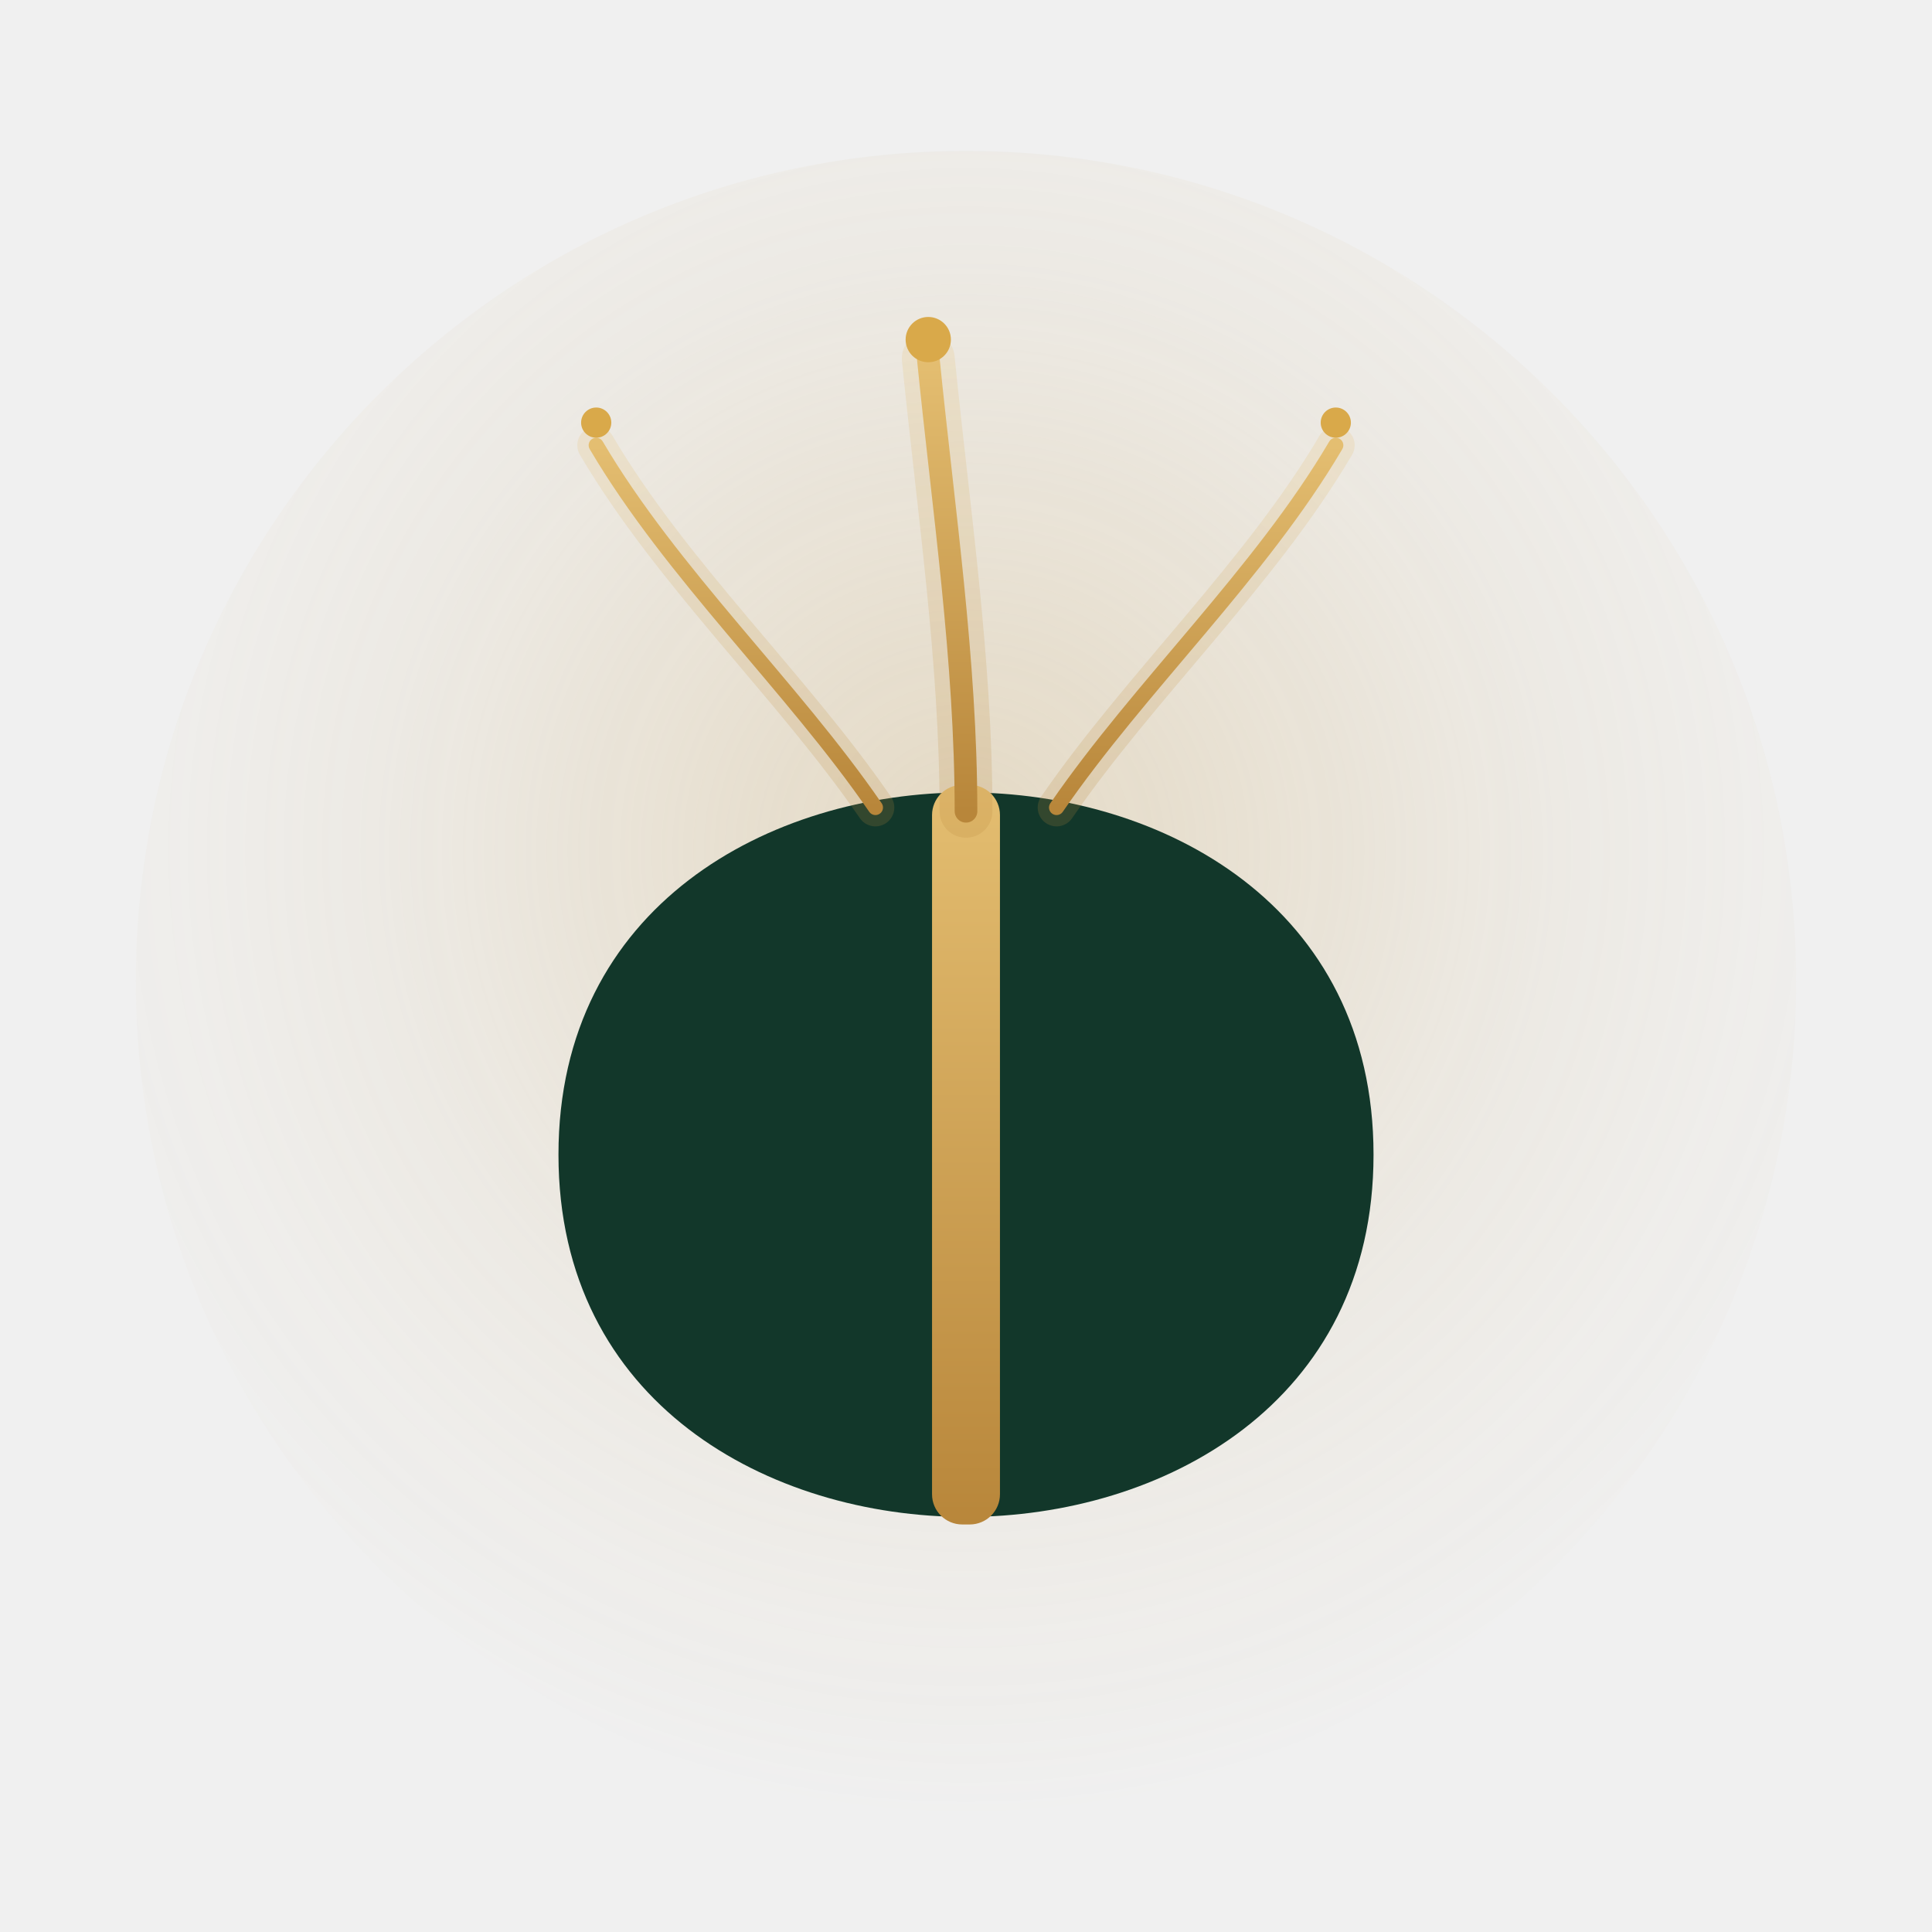
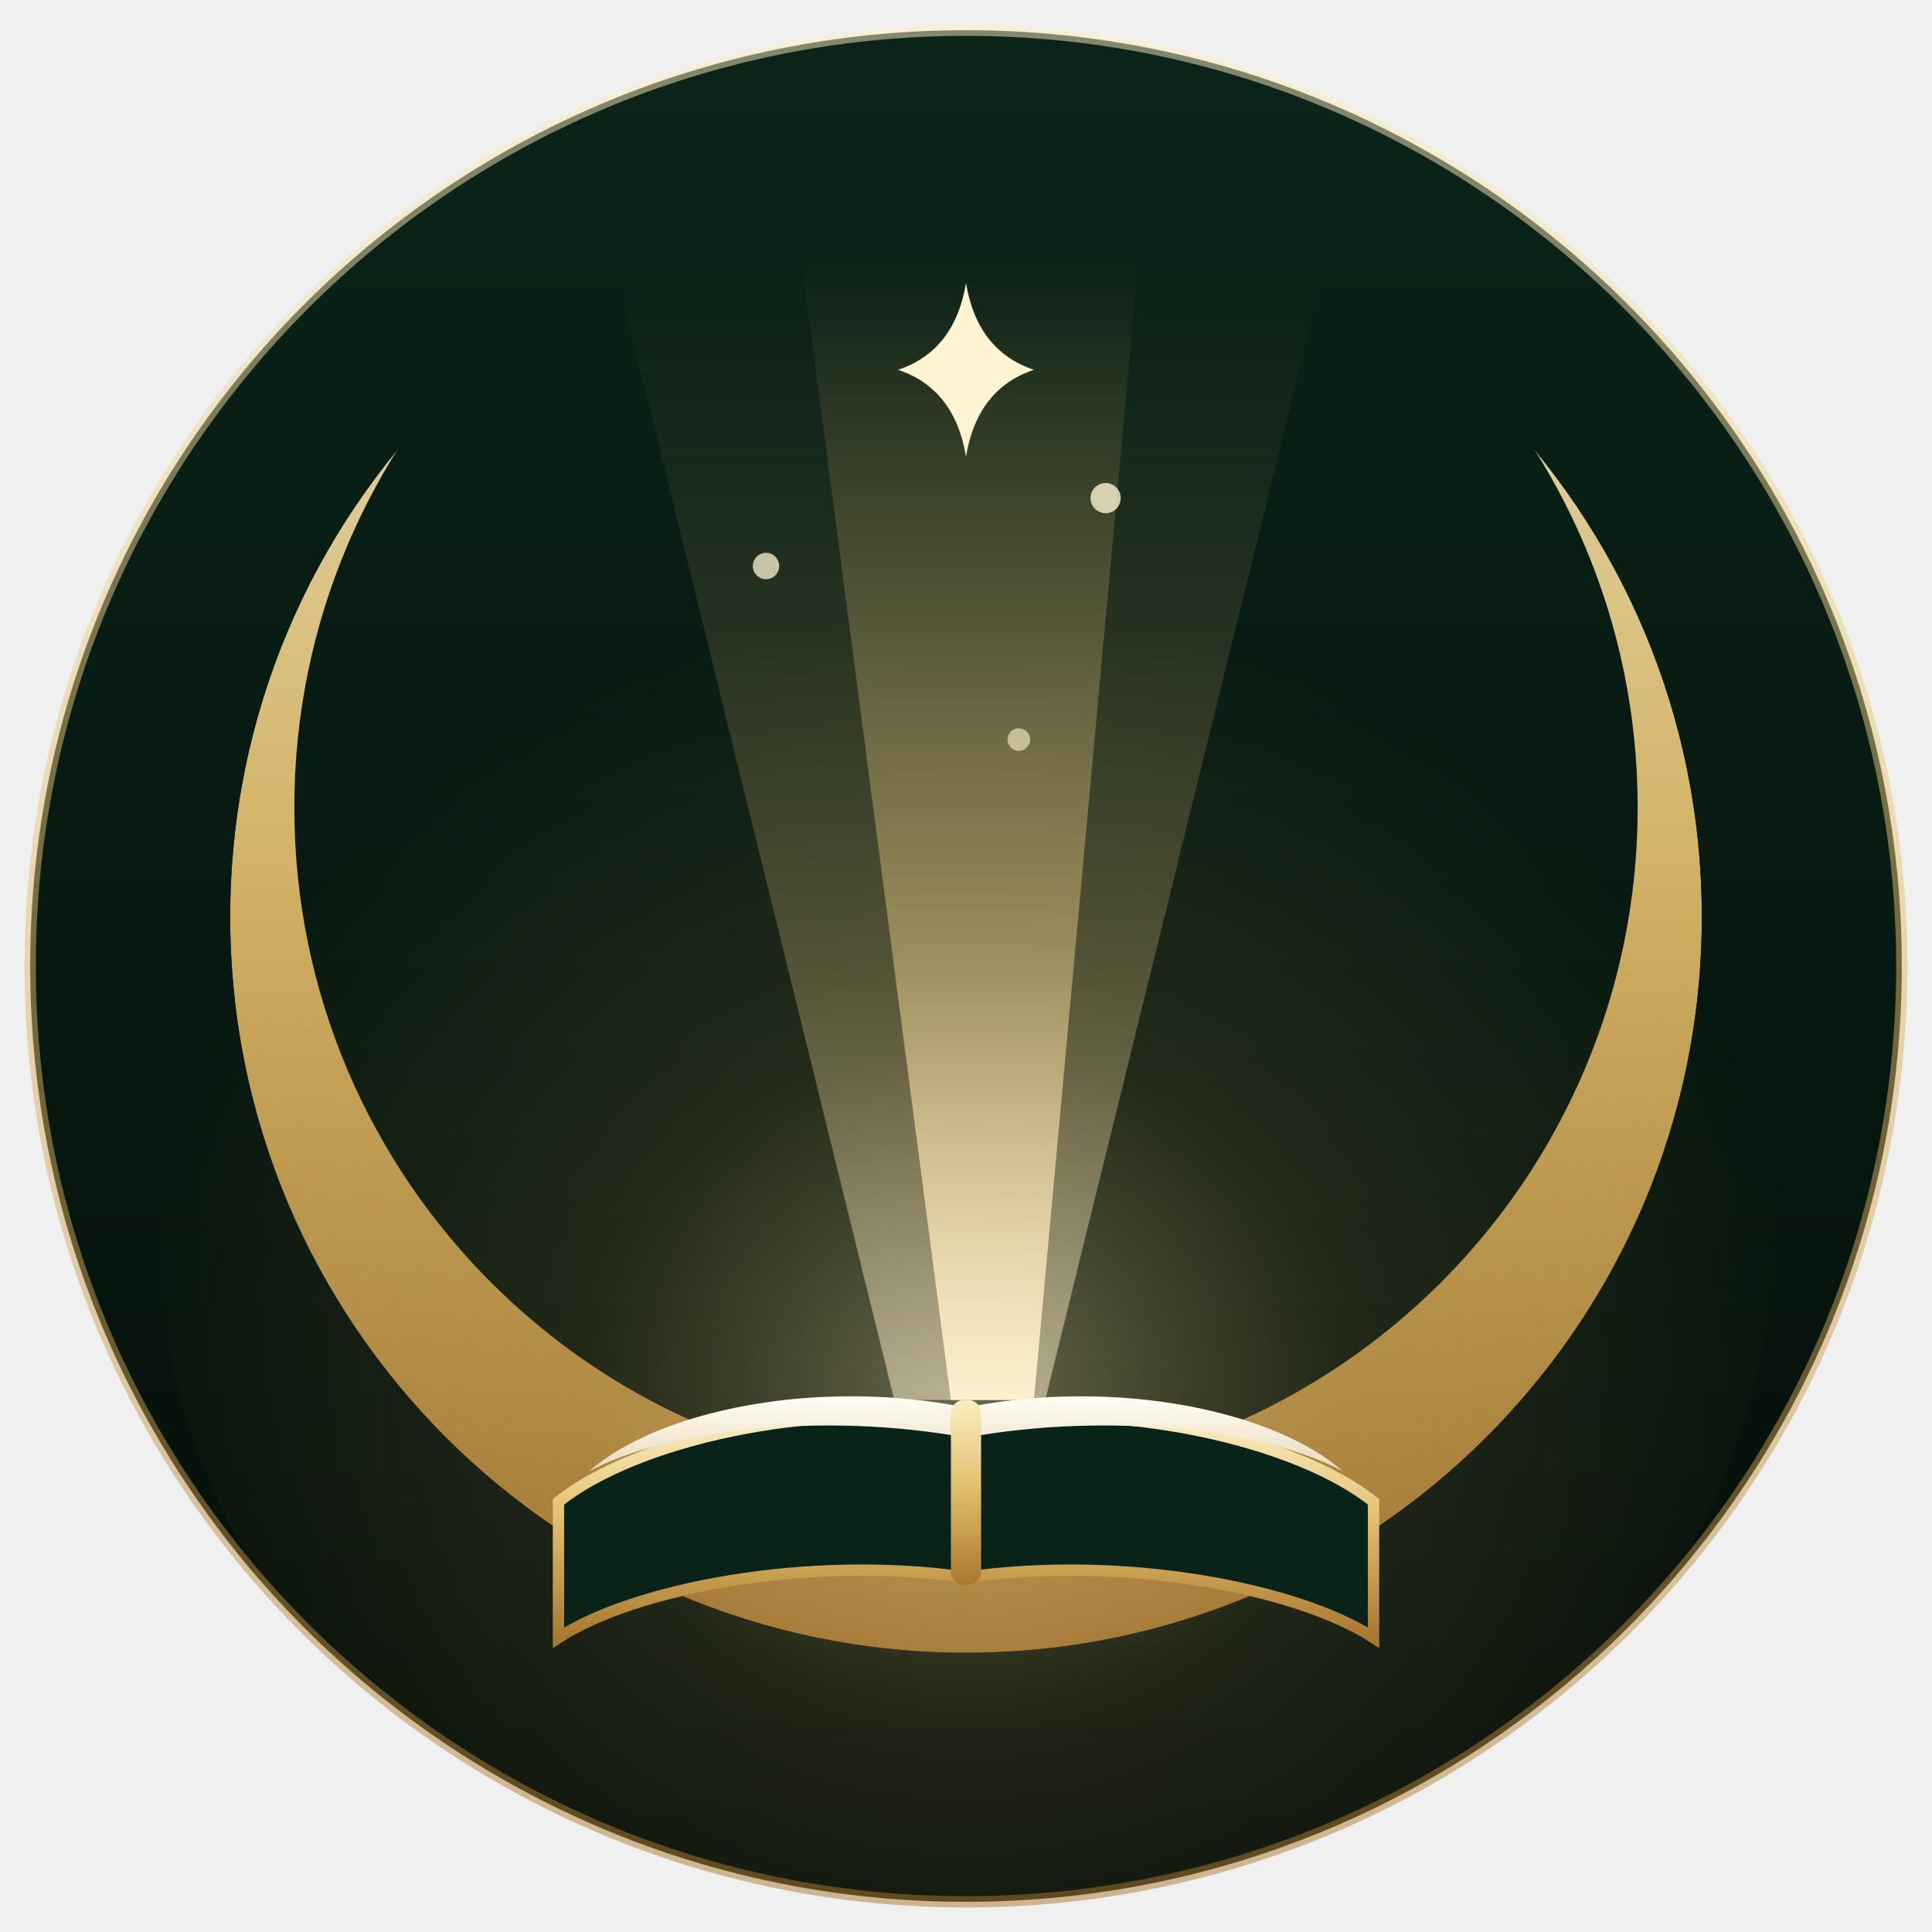
<svg xmlns="http://www.w3.org/2000/svg" width="512" height="512" viewBox="0 0 512 512">
  <defs>
-     <radialGradient id="splashHalo" cx="50%" cy="42%" r="60%">
-       <stop offset="0" stop-color="#C8A45D" stop-opacity="0.30" />
-       <stop offset="60%" stop-color="#C8A45D" stop-opacity="0.08" />
+     <linearGradient id="sSky" x1="0.5" y1="0" x2="0.5" y2="1">
+       <stop offset="0" stop-color="#0B2419" />
+       <stop offset="1" stop-color="#040D08" />
+     </linearGradient>
+     <radialGradient id="sGlow" cx="50%" cy="62%" r="52%">
+       <stop offset="0" stop-color="#F6E1A8" stop-opacity="0.42" />
+       <stop offset="45%" stop-color="#C8A45D" stop-opacity="0.14" />
      <stop offset="100%" stop-color="#C8A45D" stop-opacity="0" />
    </radialGradient>
-     <linearGradient id="splashGold" x1="0" y1="0" x2="0" y2="1">
-       <stop offset="0" stop-color="#E4BE71" />
-       <stop offset="1" stop-color="#B8863A" />
+     <linearGradient id="sGold" x1="0" y1="0" x2="0" y2="1">
+       <stop offset="0" stop-color="#FBEEC4" />
+       <stop offset="0.45" stop-color="#E4C170" />
+       <stop offset="1" stop-color="#A9782F" />
    </linearGradient>
+     <linearGradient id="sBeam" x1="0.5" y1="1" x2="0.5" y2="0">
+       <stop offset="0" stop-color="#FFF4D2" stop-opacity="0.95" />
+       <stop offset="0.4" stop-color="#F0D08A" stop-opacity="0.45" />
+       <stop offset="1" stop-color="#E4C170" stop-opacity="0" />
+     </linearGradient>
+     <linearGradient id="sPage" x1="0" y1="0" x2="0" y2="1">
+       <stop offset="0" stop-color="#FFFDF4" />
+       <stop offset="1" stop-color="#E8DBBC" />
+     </linearGradient>
+     <clipPath id="sBadge">
+       <circle cx="256" cy="256" r="248" />
+     </clipPath>
+     <mask id="sCrescentMask">
+       <rect width="512" height="512" fill="#000" />
+       <circle cx="256" cy="243" r="195" fill="#fff" />
+       <circle cx="256" cy="214" r="178" fill="#000" />
+     </mask>
  </defs>
-   <ellipse cx="256" cy="260" rx="220" ry="220" fill="url(#splashHalo)" />
-   <path d="M256,210 C204,210 148,240 148,306 C148,372 204,402 256,402 Z" fill="#12372A" />
-   <path d="M256,210 C308,210 364,240 364,306 C364,372 308,402 256,402 Z" fill="#12372A" />
-   <rect x="247" y="208" width="18" height="196" rx="8" fill="url(#splashGold)" />
-   <g stroke="url(#splashGold)" stroke-linecap="round" fill="none">
-     <g opacity="0.2">
-       <path d="M256,215 C256,175 250,135 246,95" stroke-width="14" />
-       <path d="M232,214 C210,182 178,152 158,118" stroke-width="10" />
-       <path d="M280,214 C302,182 334,152 354,118" stroke-width="10" />
+   <g clip-path="url(#sBadge)">
+     <rect width="512" height="512" fill="url(#sSky)" />
+     <circle cx="256" cy="243" r="195" fill="url(#sGold)" mask="url(#sCrescentMask)" opacity="0.92" />
+     <ellipse cx="256" cy="320" rx="215" ry="200" fill="url(#sGlow)" />
+     <path d="M237,371 L277,371 L350,75 L164,75 Z" fill="url(#sBeam)" opacity="0.55" />
+     <path d="M252,371 L274,371 L302,66 L212,66 Z" fill="url(#sBeam)" />
+     <g fill="#FFF4D2">
+       <path d="M256,75 Q259,93 274,98 Q259,103 256,121 Q253,103 238,98 Q253,93 256,75 Z" />
+       <circle cx="203" cy="150" r="3.5" opacity="0.75" />
+       <circle cx="293" cy="132" r="4" opacity="0.8" />
+       <circle cx="270" cy="196" r="3" opacity="0.6" />
    </g>
-     <path d="M256,215 C256,175 250,135 246,95" stroke-width="6" />
-     <path d="M232,214 C210,182 178,152 158,118" stroke-width="4" />
-     <path d="M280,214 C302,182 334,152 354,118" stroke-width="4" />
+     <path d="M256,377 C214,371 168,382 148,398 L148,434 C168,421 214,412 256,418 Z" fill="#0A2318" stroke="url(#sGold)" stroke-width="3" />
+     <path d="M256,377 C298,371 344,382 364,398 L364,434 C344,421 298,412 256,418 Z" fill="#0A2318" stroke="url(#sGold)" stroke-width="3" />
+     <path d="M256,373 C216,365 174,374 156,390 C176,379 218,374 256,381 Z" fill="url(#sPage)" />
+     <path d="M256,373 C296,365 338,374 356,390 C336,379 294,374 256,381 Z" fill="url(#sPage)" />
+     <rect x="252" y="371" width="8" height="49" rx="3.5" fill="url(#sGold)" />
  </g>
-   <g fill="#D9A94A">
-     <circle cx="246" cy="90" r="6" />
-     <circle cx="158" cy="112" r="4" />
-     <circle cx="354" cy="112" r="4" />
-   </g>
+   <circle cx="256" cy="256" r="248" fill="none" stroke="url(#sGold)" stroke-width="3" opacity="0.5" />
</svg>
